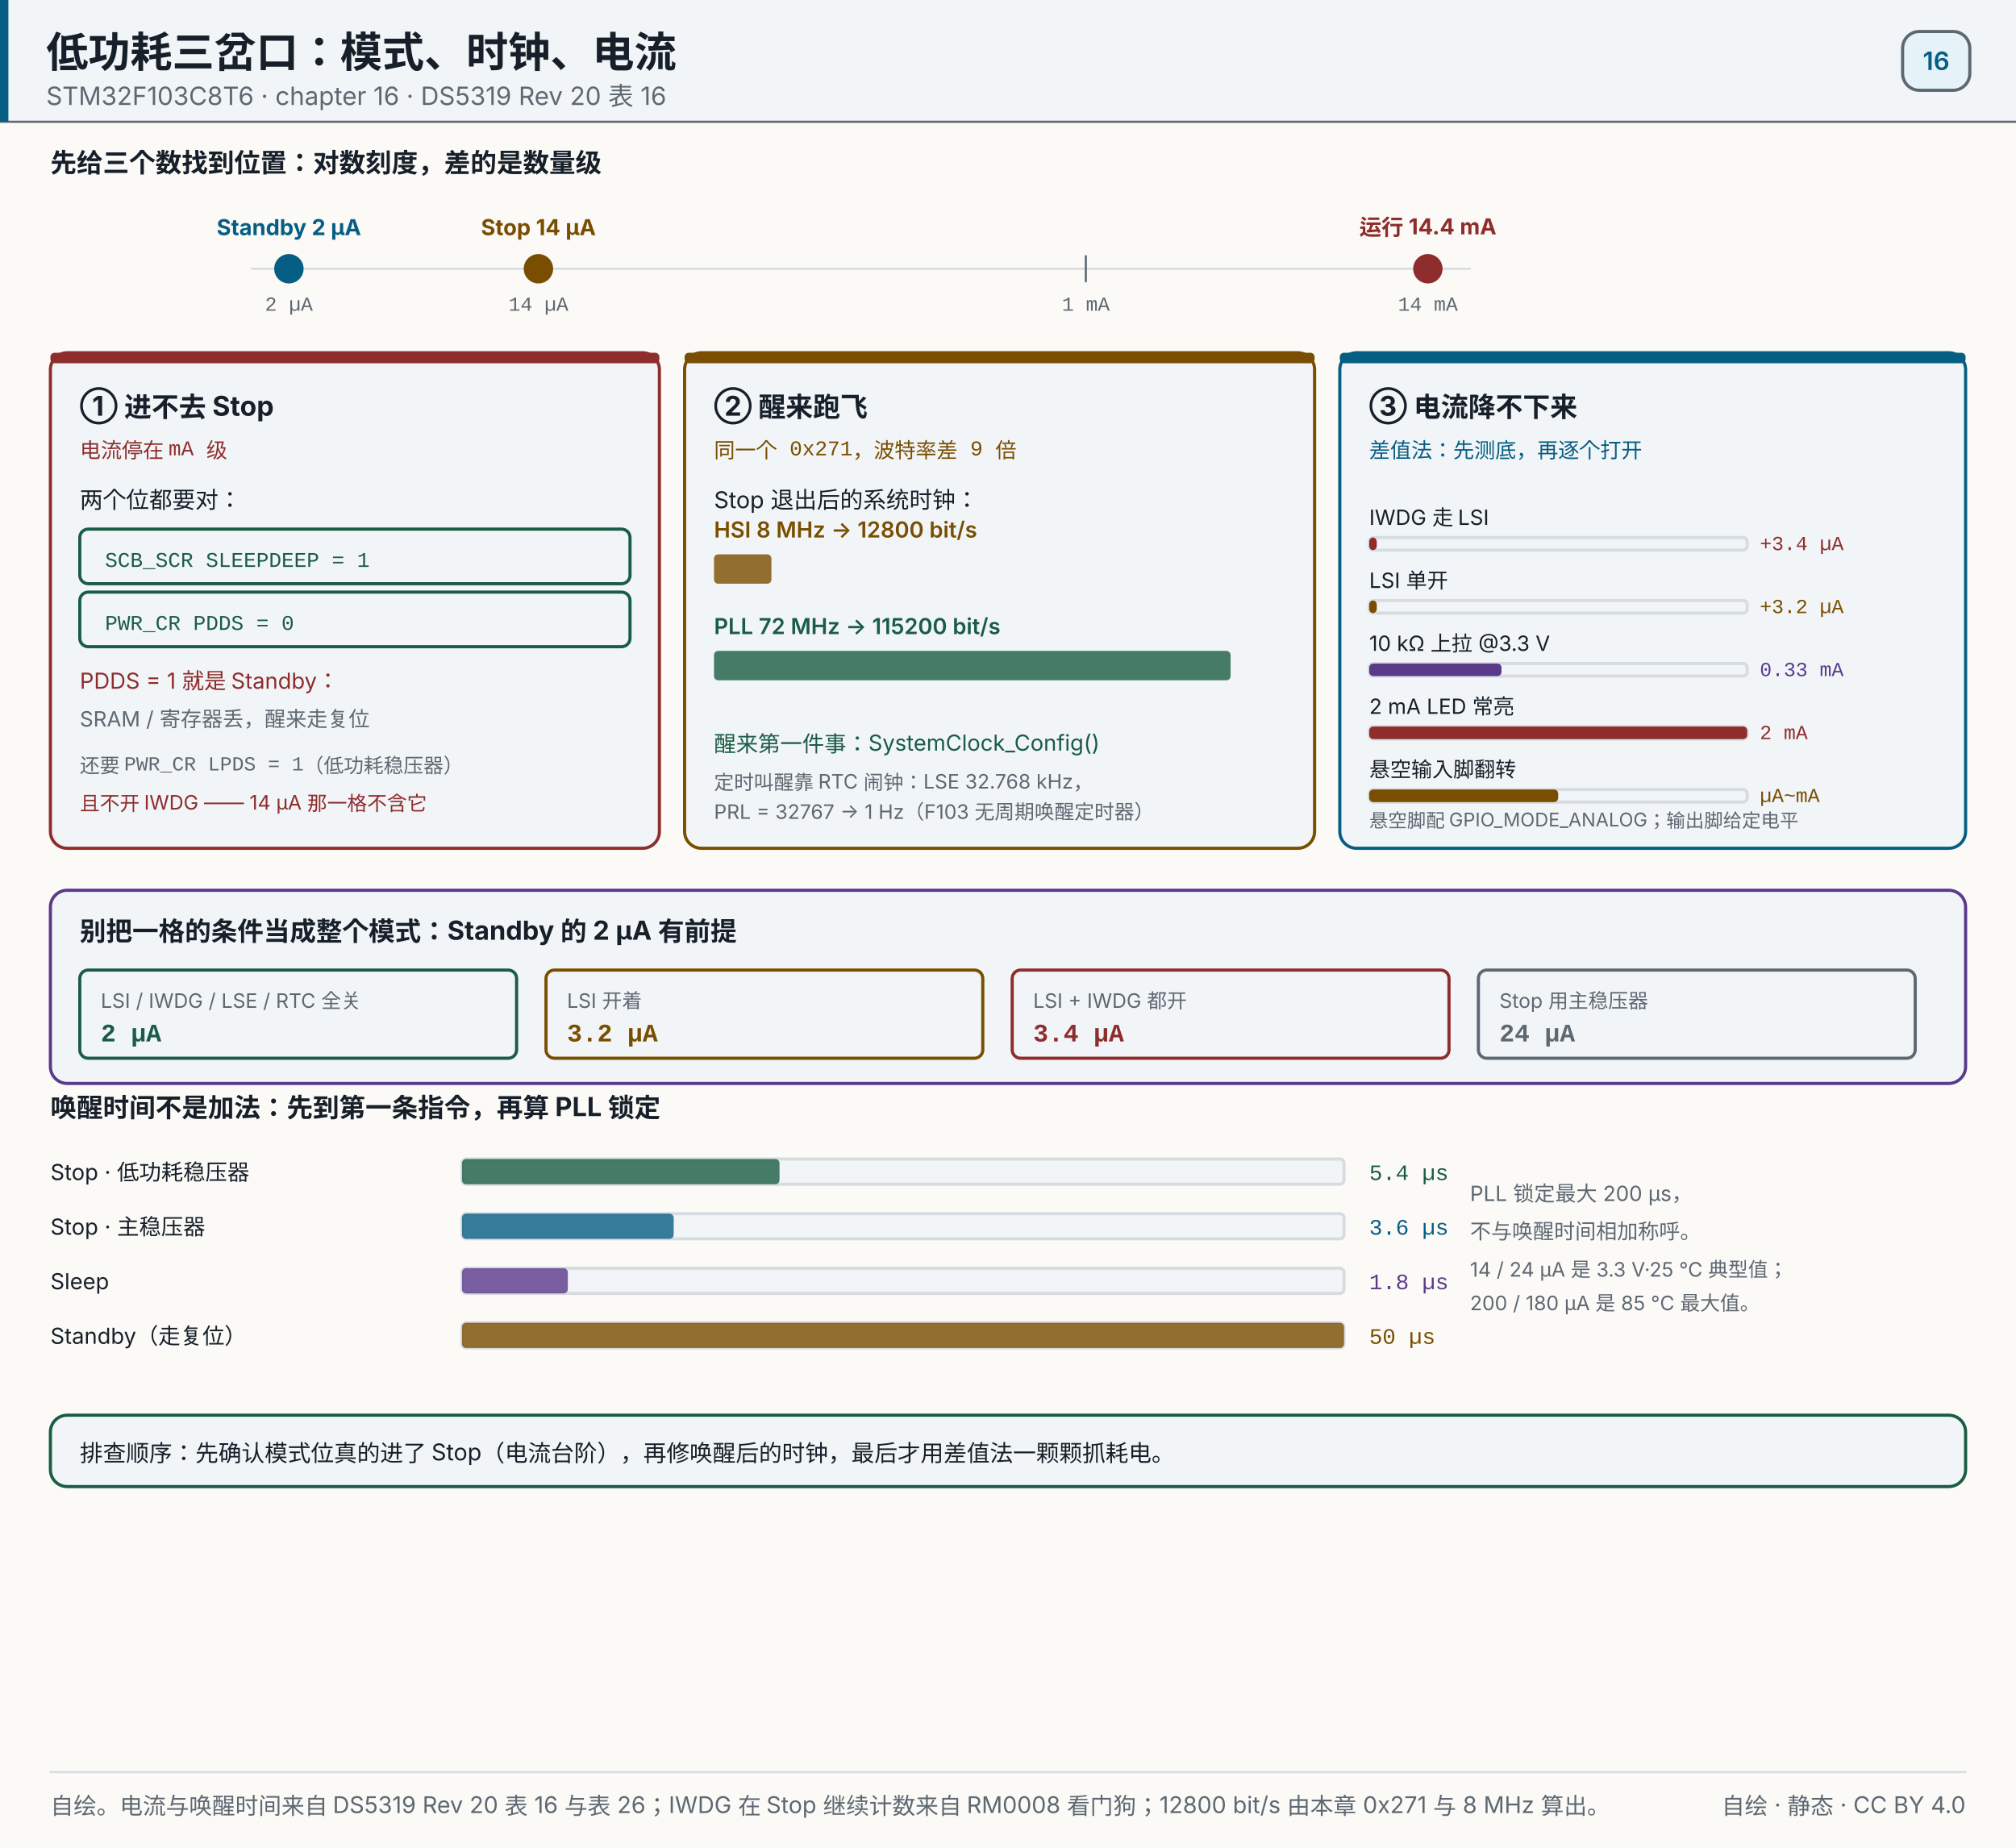
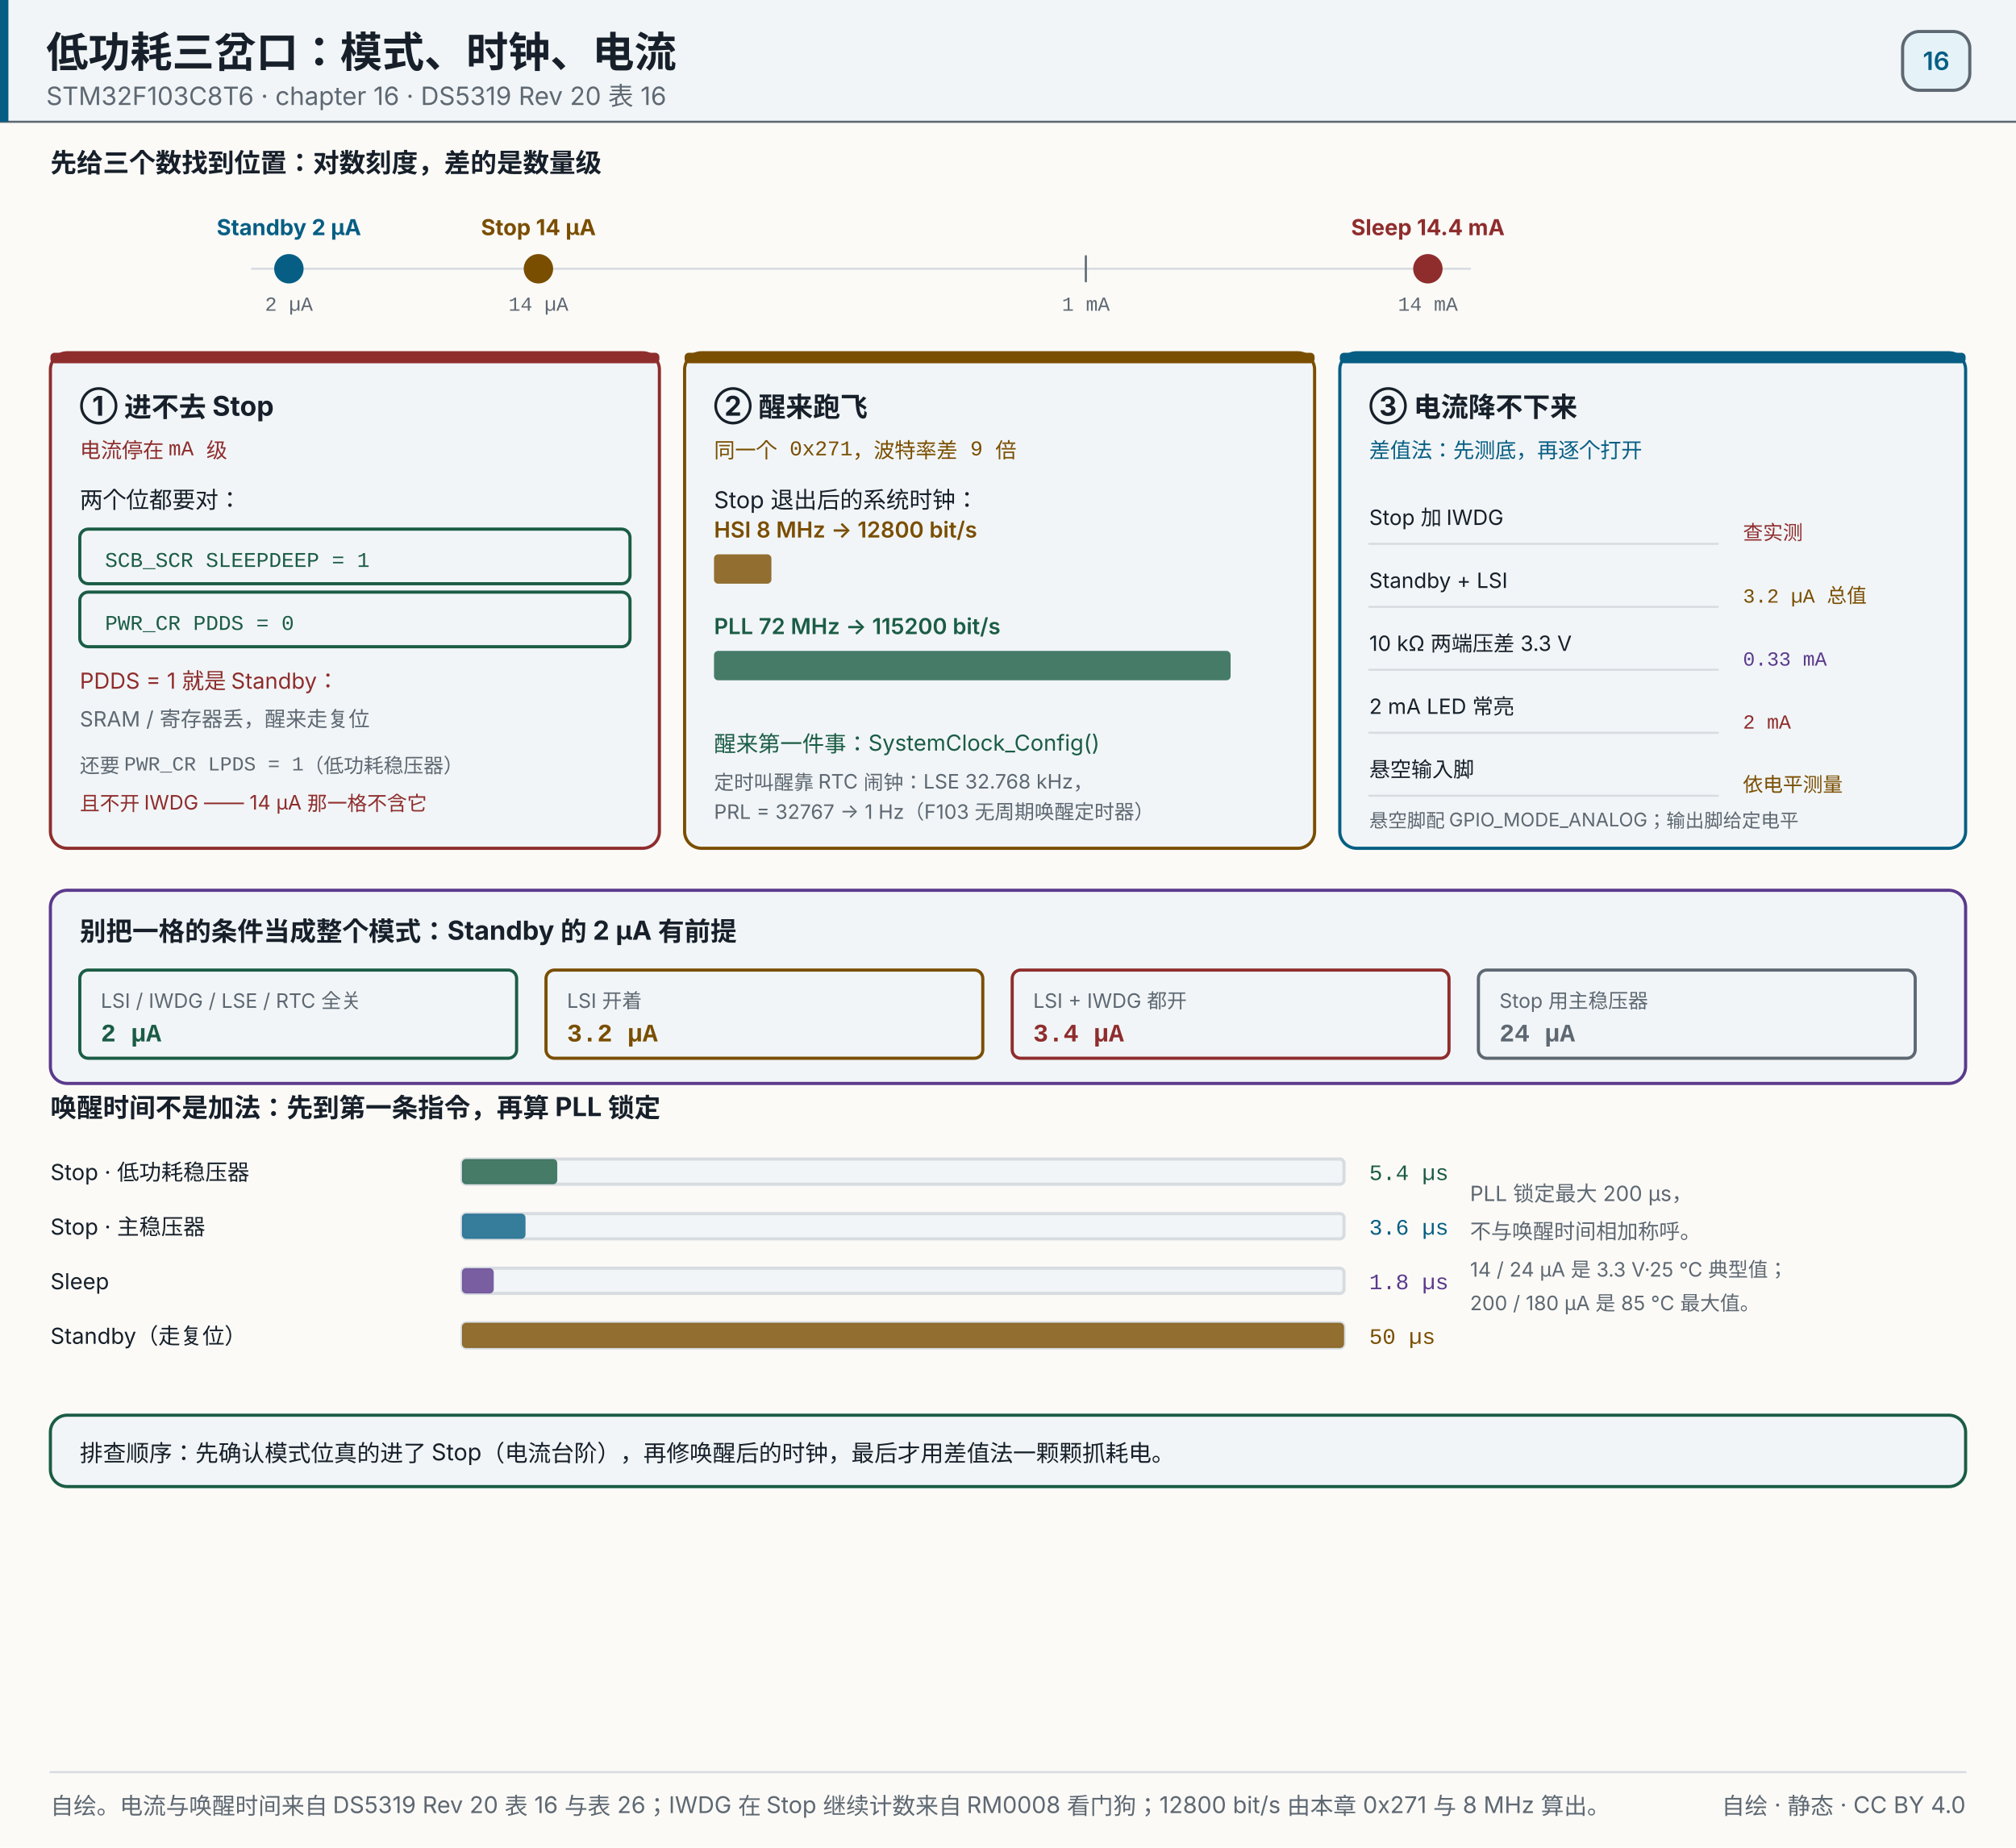
<svg xmlns="http://www.w3.org/2000/svg" width="960" height="880" viewBox="0 0 960 880" role="img" aria-label="低功耗三岔口：先确认真进了 Stop，再看醒来的时钟，最后用差值法抓耗电大户">
  <rect x="0" y="0" width="960" height="880" fill="#fbfaf7" />
  <rect x="0" y="0" width="960" height="58" fill="#f1f5f7" opacity="1" />
  <line x1="0" y1="58" x2="960" y2="58" stroke="#5e6872" stroke-width="1" stroke-linecap="round" opacity="1" />
  <rect x="0" y="0" width="4" height="58" fill="#075e84" opacity="1" />
  <text x="22" y="32" font-size="20" fill="#17202a" text-anchor="start" opacity="1" font-family="'PingFang SC','Hiragino Sans GB','Microsoft YaHei',system-ui,-apple-system,'Segoe UI',sans-serif" font-weight="700">低功耗三岔口：模式、时钟、电流</text>
  <text x="22" y="50" font-size="12" fill="#5e6872" text-anchor="start" opacity="1" font-family="'PingFang SC','Hiragino Sans GB','Microsoft YaHei',system-ui,-apple-system,'Segoe UI',sans-serif">STM32F103C8T6 · chapter 16 · DS5319 Rev 20 表 16</text>
  <rect x="906" y="15" width="32" height="28" fill="#e5f3f8" opacity="1" rx="8" stroke="#5e6872" stroke-width="1.5" />
  <text x="922" y="33.32" font-size="12" fill="#075e84" text-anchor="middle" opacity="1" font-family="'PingFang SC','Hiragino Sans GB','Microsoft YaHei',system-ui,-apple-system,'Segoe UI',sans-serif" font-weight="600">16</text>
  <text x="24" y="82" font-size="12.5" fill="#17202a" text-anchor="start" opacity="1" font-family="'PingFang SC','Hiragino Sans GB','Microsoft YaHei',system-ui,-apple-system,'Segoe UI',sans-serif" font-weight="700">先给三个数找到位置：对数刻度，差的是数量级</text>
  <line x1="120" y1="128" x2="700" y2="128" stroke="#d7dce1" stroke-width="1" stroke-linecap="round" opacity="1" />
  <line x1="137.567" y1="122" x2="137.567" y2="134" stroke="#5e6872" stroke-width="1" stroke-linecap="round" opacity="1" />
  <text x="137.567" y="148" font-size="9.5" fill="#5e6872" text-anchor="middle" opacity="1" font-family="ui-monospace,SFMono-Regular,'JetBrains Mono',Consolas,'Courier New',monospace">2 µA</text>
  <line x1="256.395" y1="122" x2="256.395" y2="134" stroke="#5e6872" stroke-width="1" stroke-linecap="round" opacity="1" />
  <text x="256.395" y="148" font-size="9.5" fill="#5e6872" text-anchor="middle" opacity="1" font-family="ui-monospace,SFMono-Regular,'JetBrains Mono',Consolas,'Courier New',monospace">14 µA</text>
  <line x1="517.065" y1="122" x2="517.065" y2="134" stroke="#5e6872" stroke-width="1" stroke-linecap="round" opacity="1" />
  <text x="517.065" y="148" font-size="9.5" fill="#5e6872" text-anchor="middle" opacity="1" font-family="ui-monospace,SFMono-Regular,'JetBrains Mono',Consolas,'Courier New',monospace">1 mA</text>
  <line x1="679.94" y1="122" x2="679.94" y2="134" stroke="#5e6872" stroke-width="1" stroke-linecap="round" opacity="1" />
  <text x="679.94" y="148" font-size="9.5" fill="#5e6872" text-anchor="middle" opacity="1" font-family="ui-monospace,SFMono-Regular,'JetBrains Mono',Consolas,'Courier New',monospace">14 mA</text>
  <circle cx="679.94" cy="128" r="7" fill="#8f2d2d" opacity="1" />
-   <text x="679.94" y="112" font-size="10.5" fill="#8f2d2d" text-anchor="middle" opacity="1" font-family="'PingFang SC','Hiragino Sans GB','Microsoft YaHei',system-ui,-apple-system,'Segoe UI',sans-serif" font-weight="700">运行 14.4 mA</text>
+   <text x="679.94" y="112" font-size="10.5" fill="#8f2d2d" text-anchor="middle" opacity="1" font-family="'PingFang SC','Hiragino Sans GB','Microsoft YaHei',system-ui,-apple-system,'Segoe UI',sans-serif" font-weight="700">Sleep 14.4 mA</text>
  <circle cx="256.395" cy="128" r="7" fill="#7a4e00" opacity="1" />
  <text x="256.395" y="112" font-size="10.5" fill="#7a4e00" text-anchor="middle" opacity="1" font-family="'PingFang SC','Hiragino Sans GB','Microsoft YaHei',system-ui,-apple-system,'Segoe UI',sans-serif" font-weight="700">Stop 14 µA</text>
  <circle cx="137.567" cy="128" r="7" fill="#075e84" opacity="1" />
  <text x="137.567" y="112" font-size="10.5" fill="#075e84" text-anchor="middle" opacity="1" font-family="'PingFang SC','Hiragino Sans GB','Microsoft YaHei',system-ui,-apple-system,'Segoe UI',sans-serif" font-weight="700">Standby 2 µA</text>
  <rect x="24" y="168" width="290" height="236" fill="#f1f5f7" opacity="1" rx="8" stroke="#8f2d2d" stroke-width="1.5" />
  <rect x="24" y="168" width="290" height="5" fill="#8f2d2d" opacity="1" rx="2" />
  <text x="38" y="198" font-size="13" fill="#17202a" text-anchor="start" opacity="1" font-family="'PingFang SC','Hiragino Sans GB','Microsoft YaHei',system-ui,-apple-system,'Segoe UI',sans-serif" font-weight="700">① 进不去 Stop</text>
  <text x="38" y="218" font-size="10" fill="#8f2d2d" text-anchor="start" opacity="1" font-family="ui-monospace,SFMono-Regular,'JetBrains Mono',Consolas,'Courier New',monospace">电流停在 mA 级</text>
  <text x="38" y="242" font-size="11" fill="#17202a" text-anchor="start" opacity="1" font-family="'PingFang SC','Hiragino Sans GB','Microsoft YaHei',system-ui,-apple-system,'Segoe UI',sans-serif">两个位都要对：</text>
  <rect x="38" y="252" width="262" height="26" fill="#f1f5f7" opacity="1" rx="4" stroke="#1b5c45" stroke-width="1.5" />
  <text x="50" y="270" font-size="10" fill="#1b5c45" text-anchor="start" opacity="1" font-family="ui-monospace,SFMono-Regular,'JetBrains Mono',Consolas,'Courier New',monospace">SCB_SCR  SLEEPDEEP = 1</text>
  <rect x="38" y="282" width="262" height="26" fill="#f1f5f7" opacity="1" rx="4" stroke="#1b5c45" stroke-width="1.5" />
  <text x="50" y="300" font-size="10" fill="#1b5c45" text-anchor="start" opacity="1" font-family="ui-monospace,SFMono-Regular,'JetBrains Mono',Consolas,'Courier New',monospace">PWR_CR   PDDS = 0</text>
  <text x="38" y="328" font-size="10.5" fill="#8f2d2d" text-anchor="start" opacity="1" font-family="'PingFang SC','Hiragino Sans GB','Microsoft YaHei',system-ui,-apple-system,'Segoe UI',sans-serif">PDDS = 1 就是 Standby：</text>
  <text x="38" y="346" font-size="10" fill="#5e6872" text-anchor="start" opacity="1" font-family="'PingFang SC','Hiragino Sans GB','Microsoft YaHei',system-ui,-apple-system,'Segoe UI',sans-serif">SRAM / 寄存器丢，醒来走复位</text>
  <text x="38" y="368" font-size="9.5" fill="#5e6872" text-anchor="start" opacity="1" font-family="ui-monospace,SFMono-Regular,'JetBrains Mono',Consolas,'Courier New',monospace">还要 PWR_CR LPDS = 1（低功耗稳压器）</text>
  <text x="38" y="386" font-size="9.5" fill="#8f2d2d" text-anchor="start" opacity="1" font-family="'PingFang SC','Hiragino Sans GB','Microsoft YaHei',system-ui,-apple-system,'Segoe UI',sans-serif">且不开 IWDG —— 14 µA 那一格不含它</text>
  <rect x="326" y="168" width="300" height="236" fill="#f1f5f7" opacity="1" rx="8" stroke="#7a4e00" stroke-width="1.5" />
  <rect x="326" y="168" width="300" height="5" fill="#7a4e00" opacity="1" rx="2" />
  <text x="340" y="198" font-size="13" fill="#17202a" text-anchor="start" opacity="1" font-family="'PingFang SC','Hiragino Sans GB','Microsoft YaHei',system-ui,-apple-system,'Segoe UI',sans-serif" font-weight="700">② 醒来跑飞</text>
  <text x="340" y="218" font-size="10" fill="#7a4e00" text-anchor="start" opacity="1" font-family="ui-monospace,SFMono-Regular,'JetBrains Mono',Consolas,'Courier New',monospace">同一个 0x271，波特率差 9 倍</text>
  <text x="340" y="242" font-size="11" fill="#17202a" text-anchor="start" opacity="1" font-family="'PingFang SC','Hiragino Sans GB','Microsoft YaHei',system-ui,-apple-system,'Segoe UI',sans-serif">Stop 退出后的系统时钟：</text>
  <text x="340" y="256" font-size="10.5" fill="#7a4e00" text-anchor="start" opacity="1" font-family="'PingFang SC','Hiragino Sans GB','Microsoft YaHei',system-ui,-apple-system,'Segoe UI',sans-serif" font-weight="600">HSI 8 MHz → 12800 bit/s</text>
  <rect x="340" y="264" width="27.333" height="14" fill="#7a4e00" opacity="0.8" rx="2" />
  <text x="340" y="302" font-size="10.5" fill="#1b5c45" text-anchor="start" opacity="1" font-family="'PingFang SC','Hiragino Sans GB','Microsoft YaHei',system-ui,-apple-system,'Segoe UI',sans-serif" font-weight="600">PLL 72 MHz → 115200 bit/s</text>
  <rect x="340" y="310" width="246" height="14" fill="#1b5c45" opacity="0.8" rx="2" />
  <text x="340" y="358" font-size="10.5" fill="#1b5c45" text-anchor="start" opacity="1" font-family="'PingFang SC','Hiragino Sans GB','Microsoft YaHei',system-ui,-apple-system,'Segoe UI',sans-serif">醒来第一件事：SystemClock_Config()</text>
  <text x="340" y="376" font-size="9.5" fill="#5e6872" text-anchor="start" opacity="1" font-family="'PingFang SC','Hiragino Sans GB','Microsoft YaHei',system-ui,-apple-system,'Segoe UI',sans-serif">定时叫醒靠 RTC 闹钟：LSE 32.768 kHz，</text>
  <text x="340" y="390" font-size="9.5" fill="#5e6872" text-anchor="start" opacity="1" font-family="'PingFang SC','Hiragino Sans GB','Microsoft YaHei',system-ui,-apple-system,'Segoe UI',sans-serif">PRL = 32767 → 1 Hz（F103 无周期唤醒定时器）</text>
  <rect x="638" y="168" width="298" height="236" fill="#f1f5f7" opacity="1" rx="8" stroke="#075e84" stroke-width="1.5" />
  <rect x="638" y="168" width="298" height="5" fill="#075e84" opacity="1" rx="2" />
  <text x="652" y="198" font-size="13" fill="#17202a" text-anchor="start" opacity="1" font-family="'PingFang SC','Hiragino Sans GB','Microsoft YaHei',system-ui,-apple-system,'Segoe UI',sans-serif" font-weight="700">③ 电流降不下来</text>
  <text x="652" y="218" font-size="10" fill="#075e84" text-anchor="start" opacity="1" font-family="ui-monospace,SFMono-Regular,'JetBrains Mono',Consolas,'Courier New',monospace">差值法：先测底，再逐个打开</text>
-   <text x="652" y="250" font-size="10" fill="#17202a" text-anchor="start" opacity="1" font-family="'PingFang SC','Hiragino Sans GB','Microsoft YaHei',system-ui,-apple-system,'Segoe UI',sans-serif">IWDG 走 LSI</text>
-   <rect x="652" y="256" width="180" height="6" fill="#f1f5f7" opacity="1" rx="2" stroke="#d7dce1" stroke-width="1.5" />
-   <rect x="652" y="256" width="3.6" height="6" fill="#8f2d2d" opacity="1" rx="2" />
-   <text x="838" y="262" font-size="9.5" fill="#8f2d2d" text-anchor="start" opacity="1" font-family="ui-monospace,SFMono-Regular,'JetBrains Mono',Consolas,'Courier New',monospace">+3.4 µA</text>
-   <text x="652" y="280" font-size="10" fill="#17202a" text-anchor="start" opacity="1" font-family="'PingFang SC','Hiragino Sans GB','Microsoft YaHei',system-ui,-apple-system,'Segoe UI',sans-serif">LSI 单开</text>
-   <rect x="652" y="286" width="180" height="6" fill="#f1f5f7" opacity="1" rx="2" stroke="#d7dce1" stroke-width="1.5" />
-   <rect x="652" y="286" width="3.6" height="6" fill="#7a4e00" opacity="1" rx="2" />
-   <text x="838" y="292" font-size="9.5" fill="#7a4e00" text-anchor="start" opacity="1" font-family="ui-monospace,SFMono-Regular,'JetBrains Mono',Consolas,'Courier New',monospace">+3.2 µA</text>
-   <text x="652" y="310" font-size="10" fill="#17202a" text-anchor="start" opacity="1" font-family="'PingFang SC','Hiragino Sans GB','Microsoft YaHei',system-ui,-apple-system,'Segoe UI',sans-serif">10 kΩ 上拉 @3.3 V</text>
-   <rect x="652" y="316" width="180" height="6" fill="#f1f5f7" opacity="1" rx="2" stroke="#d7dce1" stroke-width="1.5" />
-   <rect x="652" y="316" width="63" height="6" fill="#5b3a8c" opacity="1" rx="2" />
-   <text x="838" y="322" font-size="9.5" fill="#5b3a8c" text-anchor="start" opacity="1" font-family="ui-monospace,SFMono-Regular,'JetBrains Mono',Consolas,'Courier New',monospace">0.33 mA</text>
+   <text x="652" y="250" font-size="10" fill="#17202a" text-anchor="start" opacity="1" font-family="'PingFang SC','Hiragino Sans GB','Microsoft YaHei',system-ui,-apple-system,'Segoe UI',sans-serif">Stop 加 IWDG</text>
+   <line x1="652" y1="259" x2="818" y2="259" stroke="#d7dce1" stroke-width="1" stroke-linecap="round" opacity="1" />
+   <text x="830" y="257" font-size="9.5" fill="#8f2d2d" text-anchor="start" opacity="1" font-family="ui-monospace,SFMono-Regular,'JetBrains Mono',Consolas,'Courier New',monospace">查实测</text>
+   <text x="652" y="280" font-size="10" fill="#17202a" text-anchor="start" opacity="1" font-family="'PingFang SC','Hiragino Sans GB','Microsoft YaHei',system-ui,-apple-system,'Segoe UI',sans-serif">Standby + LSI</text>
+   <line x1="652" y1="289" x2="818" y2="289" stroke="#d7dce1" stroke-width="1" stroke-linecap="round" opacity="1" />
+   <text x="830" y="287" font-size="9.5" fill="#7a4e00" text-anchor="start" opacity="1" font-family="ui-monospace,SFMono-Regular,'JetBrains Mono',Consolas,'Courier New',monospace">3.2 µA 总值</text>
+   <text x="652" y="310" font-size="10" fill="#17202a" text-anchor="start" opacity="1" font-family="'PingFang SC','Hiragino Sans GB','Microsoft YaHei',system-ui,-apple-system,'Segoe UI',sans-serif">10 kΩ 两端压差 3.3 V</text>
+   <line x1="652" y1="319" x2="818" y2="319" stroke="#d7dce1" stroke-width="1" stroke-linecap="round" opacity="1" />
+   <text x="830" y="317" font-size="9.5" fill="#5b3a8c" text-anchor="start" opacity="1" font-family="ui-monospace,SFMono-Regular,'JetBrains Mono',Consolas,'Courier New',monospace">0.33 mA</text>
  <text x="652" y="340" font-size="10" fill="#17202a" text-anchor="start" opacity="1" font-family="'PingFang SC','Hiragino Sans GB','Microsoft YaHei',system-ui,-apple-system,'Segoe UI',sans-serif">2 mA LED 常亮</text>
-   <rect x="652" y="346" width="180" height="6" fill="#f1f5f7" opacity="1" rx="2" stroke="#d7dce1" stroke-width="1.5" />
-   <rect x="652" y="346" width="180" height="6" fill="#8f2d2d" opacity="1" rx="2" />
-   <text x="838" y="352" font-size="9.5" fill="#8f2d2d" text-anchor="start" opacity="1" font-family="ui-monospace,SFMono-Regular,'JetBrains Mono',Consolas,'Courier New',monospace">2 mA</text>
-   <text x="652" y="370" font-size="10" fill="#17202a" text-anchor="start" opacity="1" font-family="'PingFang SC','Hiragino Sans GB','Microsoft YaHei',system-ui,-apple-system,'Segoe UI',sans-serif">悬空输入脚翻转</text>
-   <rect x="652" y="376" width="180" height="6" fill="#f1f5f7" opacity="1" rx="2" stroke="#d7dce1" stroke-width="1.5" />
-   <rect x="652" y="376" width="90" height="6" fill="#7a4e00" opacity="1" rx="2" />
-   <text x="838" y="382" font-size="9.5" fill="#7a4e00" text-anchor="start" opacity="1" font-family="ui-monospace,SFMono-Regular,'JetBrains Mono',Consolas,'Courier New',monospace">µA~mA</text>
+   <line x1="652" y1="349" x2="818" y2="349" stroke="#d7dce1" stroke-width="1" stroke-linecap="round" opacity="1" />
+   <text x="830" y="347" font-size="9.5" fill="#8f2d2d" text-anchor="start" opacity="1" font-family="ui-monospace,SFMono-Regular,'JetBrains Mono',Consolas,'Courier New',monospace">2 mA</text>
+   <text x="652" y="370" font-size="10" fill="#17202a" text-anchor="start" opacity="1" font-family="'PingFang SC','Hiragino Sans GB','Microsoft YaHei',system-ui,-apple-system,'Segoe UI',sans-serif">悬空输入脚</text>
+   <line x1="652" y1="379" x2="818" y2="379" stroke="#d7dce1" stroke-width="1" stroke-linecap="round" opacity="1" />
+   <text x="830" y="377" font-size="9.5" fill="#7a4e00" text-anchor="start" opacity="1" font-family="ui-monospace,SFMono-Regular,'JetBrains Mono',Consolas,'Courier New',monospace">依电平测量</text>
  <text x="652" y="394" font-size="9" fill="#5e6872" text-anchor="start" opacity="1" font-family="'PingFang SC','Hiragino Sans GB','Microsoft YaHei',system-ui,-apple-system,'Segoe UI',sans-serif">悬空脚配 GPIO_MODE_ANALOG；输出脚给定电平</text>
  <rect x="24" y="424" width="912" height="92" fill="#f1f5f7" opacity="1" rx="8" stroke="#5b3a8c" stroke-width="1.5" />
  <text x="38" y="448" font-size="12.5" fill="#17202a" text-anchor="start" opacity="1" font-family="'PingFang SC','Hiragino Sans GB','Microsoft YaHei',system-ui,-apple-system,'Segoe UI',sans-serif" font-weight="700">别把一格的条件当成整个模式：Standby 的 2 µA 有前提</text>
  <rect x="38" y="462" width="208" height="42" fill="#f1f5f7" opacity="1" rx="4" stroke="#1b5c45" stroke-width="1.5" />
  <text x="48" y="480" font-size="9.5" fill="#5e6872" text-anchor="start" opacity="1" font-family="'PingFang SC','Hiragino Sans GB','Microsoft YaHei',system-ui,-apple-system,'Segoe UI',sans-serif">LSI / IWDG / LSE / RTC 全关</text>
  <text x="48" y="496" font-size="12" fill="#1b5c45" text-anchor="start" opacity="1" font-family="ui-monospace,SFMono-Regular,'JetBrains Mono',Consolas,'Courier New',monospace" font-weight="700">2 µA</text>
  <rect x="260" y="462" width="208" height="42" fill="#f1f5f7" opacity="1" rx="4" stroke="#7a4e00" stroke-width="1.5" />
  <text x="270" y="480" font-size="9.5" fill="#5e6872" text-anchor="start" opacity="1" font-family="'PingFang SC','Hiragino Sans GB','Microsoft YaHei',system-ui,-apple-system,'Segoe UI',sans-serif">LSI 开着</text>
  <text x="270" y="496" font-size="12" fill="#7a4e00" text-anchor="start" opacity="1" font-family="ui-monospace,SFMono-Regular,'JetBrains Mono',Consolas,'Courier New',monospace" font-weight="700">3.2 µA</text>
  <rect x="482" y="462" width="208" height="42" fill="#f1f5f7" opacity="1" rx="4" stroke="#8f2d2d" stroke-width="1.5" />
  <text x="492" y="480" font-size="9.5" fill="#5e6872" text-anchor="start" opacity="1" font-family="'PingFang SC','Hiragino Sans GB','Microsoft YaHei',system-ui,-apple-system,'Segoe UI',sans-serif">LSI + IWDG 都开</text>
  <text x="492" y="496" font-size="12" fill="#8f2d2d" text-anchor="start" opacity="1" font-family="ui-monospace,SFMono-Regular,'JetBrains Mono',Consolas,'Courier New',monospace" font-weight="700">3.4 µA</text>
  <rect x="704" y="462" width="208" height="42" fill="#f1f5f7" opacity="1" rx="4" stroke="#5e6872" stroke-width="1.5" />
  <text x="714" y="480" font-size="9.5" fill="#5e6872" text-anchor="start" opacity="1" font-family="'PingFang SC','Hiragino Sans GB','Microsoft YaHei',system-ui,-apple-system,'Segoe UI',sans-serif">Stop 用主稳压器</text>
  <text x="714" y="496" font-size="12" fill="#5e6872" text-anchor="start" opacity="1" font-family="ui-monospace,SFMono-Regular,'JetBrains Mono',Consolas,'Courier New',monospace" font-weight="700">24 µA</text>
  <text x="24" y="532" font-size="12.5" fill="#17202a" text-anchor="start" opacity="1" font-family="'PingFang SC','Hiragino Sans GB','Microsoft YaHei',system-ui,-apple-system,'Segoe UI',sans-serif" font-weight="700">唤醒时间不是加法：先到第一条指令，再算 PLL 锁定</text>
  <text x="24" y="562" font-size="10.5" fill="#17202a" text-anchor="start" opacity="1" font-family="'PingFang SC','Hiragino Sans GB','Microsoft YaHei',system-ui,-apple-system,'Segoe UI',sans-serif">Stop · 低功耗稳压器</text>
  <rect x="220" y="552" width="420" height="12" fill="#f1f5f7" opacity="1" rx="2" stroke="#d7dce1" stroke-width="1.5" />
-   <rect x="220" y="552" width="151.2" height="12" fill="#1b5c45" opacity="0.8" rx="2" />
+   <rect x="220" y="552" width="45.36" height="12" fill="#1b5c45" opacity="0.8" rx="2" />
  <text x="652" y="562" font-size="10.5" fill="#1b5c45" text-anchor="start" opacity="1" font-family="ui-monospace,SFMono-Regular,'JetBrains Mono',Consolas,'Courier New',monospace">5.4 µs</text>
  <text x="24" y="588" font-size="10.5" fill="#17202a" text-anchor="start" opacity="1" font-family="'PingFang SC','Hiragino Sans GB','Microsoft YaHei',system-ui,-apple-system,'Segoe UI',sans-serif">Stop · 主稳压器</text>
  <rect x="220" y="578" width="420" height="12" fill="#f1f5f7" opacity="1" rx="2" stroke="#d7dce1" stroke-width="1.5" />
-   <rect x="220" y="578" width="100.8" height="12" fill="#075e84" opacity="0.8" rx="2" />
+   <rect x="220" y="578" width="30.24" height="12" fill="#075e84" opacity="0.8" rx="2" />
  <text x="652" y="588" font-size="10.5" fill="#075e84" text-anchor="start" opacity="1" font-family="ui-monospace,SFMono-Regular,'JetBrains Mono',Consolas,'Courier New',monospace">3.6 µs</text>
  <text x="24" y="614" font-size="10.5" fill="#17202a" text-anchor="start" opacity="1" font-family="'PingFang SC','Hiragino Sans GB','Microsoft YaHei',system-ui,-apple-system,'Segoe UI',sans-serif">Sleep</text>
  <rect x="220" y="604" width="420" height="12" fill="#f1f5f7" opacity="1" rx="2" stroke="#d7dce1" stroke-width="1.5" />
-   <rect x="220" y="604" width="50.4" height="12" fill="#5b3a8c" opacity="0.8" rx="2" />
+   <rect x="220" y="604" width="15.12" height="12" fill="#5b3a8c" opacity="0.8" rx="2" />
  <text x="652" y="614" font-size="10.5" fill="#5b3a8c" text-anchor="start" opacity="1" font-family="ui-monospace,SFMono-Regular,'JetBrains Mono',Consolas,'Courier New',monospace">1.8 µs</text>
  <text x="24" y="640" font-size="10.5" fill="#17202a" text-anchor="start" opacity="1" font-family="'PingFang SC','Hiragino Sans GB','Microsoft YaHei',system-ui,-apple-system,'Segoe UI',sans-serif">Standby（走复位）</text>
  <rect x="220" y="630" width="420" height="12" fill="#f1f5f7" opacity="1" rx="2" stroke="#d7dce1" stroke-width="1.5" />
  <rect x="220" y="630" width="420" height="12" fill="#7a4e00" opacity="0.8" rx="2" />
  <text x="652" y="640" font-size="10.5" fill="#7a4e00" text-anchor="start" opacity="1" font-family="ui-monospace,SFMono-Regular,'JetBrains Mono',Consolas,'Courier New',monospace">50 µs</text>
  <text x="700" y="572" font-size="10" fill="#5e6872" text-anchor="start" opacity="1" font-family="'PingFang SC','Hiragino Sans GB','Microsoft YaHei',system-ui,-apple-system,'Segoe UI',sans-serif">PLL 锁定最大 200 µs，</text>
  <text x="700" y="590" font-size="10" fill="#5e6872" text-anchor="start" opacity="1" font-family="'PingFang SC','Hiragino Sans GB','Microsoft YaHei',system-ui,-apple-system,'Segoe UI',sans-serif">不与唤醒时间相加称呼。</text>
  <text x="700" y="608" font-size="9.5" fill="#5e6872" text-anchor="start" opacity="1" font-family="'PingFang SC','Hiragino Sans GB','Microsoft YaHei',system-ui,-apple-system,'Segoe UI',sans-serif">14 / 24 µA 是 3.3 V·25 °C 典型值；</text>
  <text x="700" y="624" font-size="9.5" fill="#5e6872" text-anchor="start" opacity="1" font-family="'PingFang SC','Hiragino Sans GB','Microsoft YaHei',system-ui,-apple-system,'Segoe UI',sans-serif">200 / 180 µA 是 85 °C 最大值。</text>
  <rect x="24" y="674" width="912" height="34" fill="#f1f5f7" opacity="1" rx="8" stroke="#1b5c45" stroke-width="1.5" />
  <text x="38" y="696" font-size="11" fill="#17202a" text-anchor="start" opacity="1" font-family="'PingFang SC','Hiragino Sans GB','Microsoft YaHei',system-ui,-apple-system,'Segoe UI',sans-serif">排查顺序：先确认模式位真的进了 Stop（电流台阶），再修唤醒后的时钟，最后才用差值法一颗颗抓耗电。</text>
  <line x1="24" y1="844" x2="936" y2="844" stroke="#d7dce1" stroke-width="1" stroke-linecap="round" opacity="1" />
  <text x="24" y="864" font-size="11" fill="#5e6872" text-anchor="start" opacity="1" font-family="'PingFang SC','Hiragino Sans GB','Microsoft YaHei',system-ui,-apple-system,'Segoe UI',sans-serif">自绘。电流与唤醒时间来自 DS5319 Rev 20 表 16 与表 26；IWDG 在 Stop 继续计数来自 RM0008 看门狗；12800 bit/s 由本章 0x271 与 8 MHz 算出。</text>
  <text x="936" y="864" font-size="11" fill="#5e6872" text-anchor="end" opacity="1" font-family="'PingFang SC','Hiragino Sans GB','Microsoft YaHei',system-ui,-apple-system,'Segoe UI',sans-serif">自绘 · 静态 · CC BY 4.0</text>
</svg>
